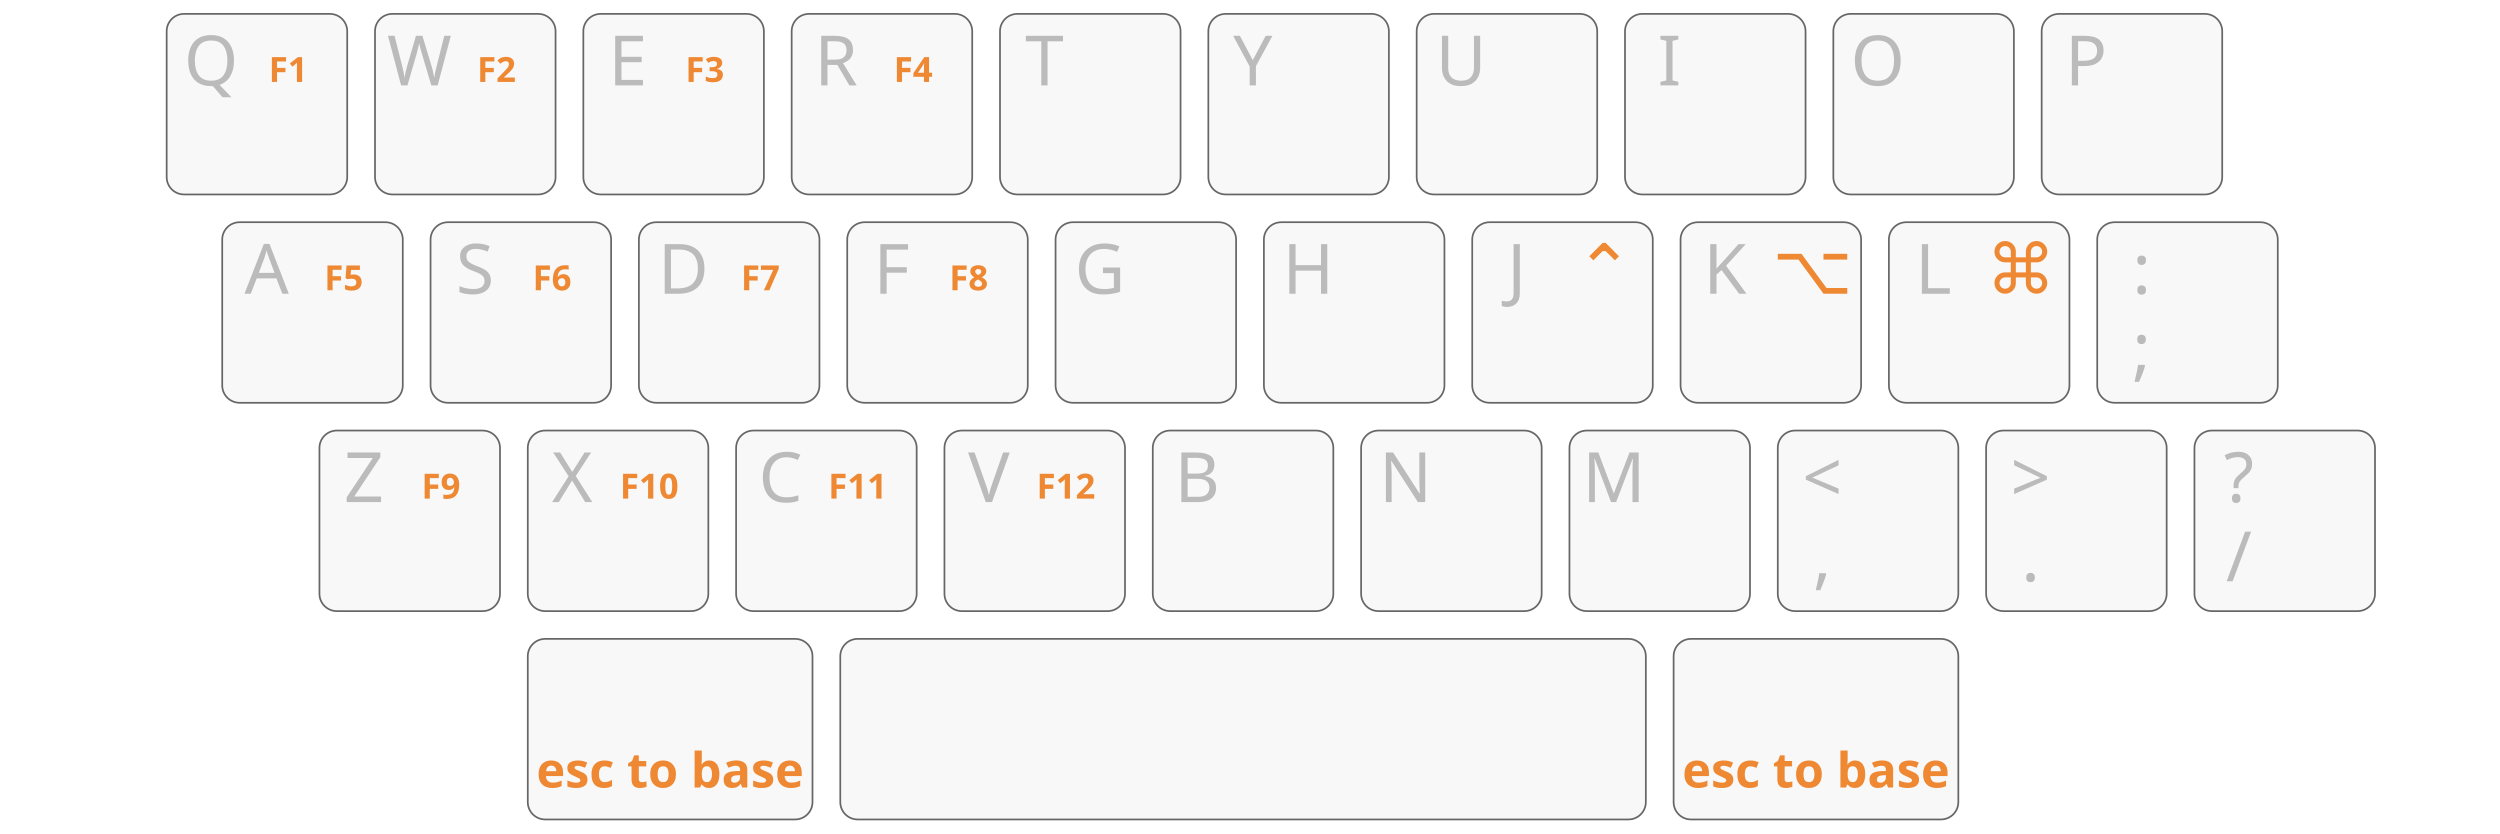
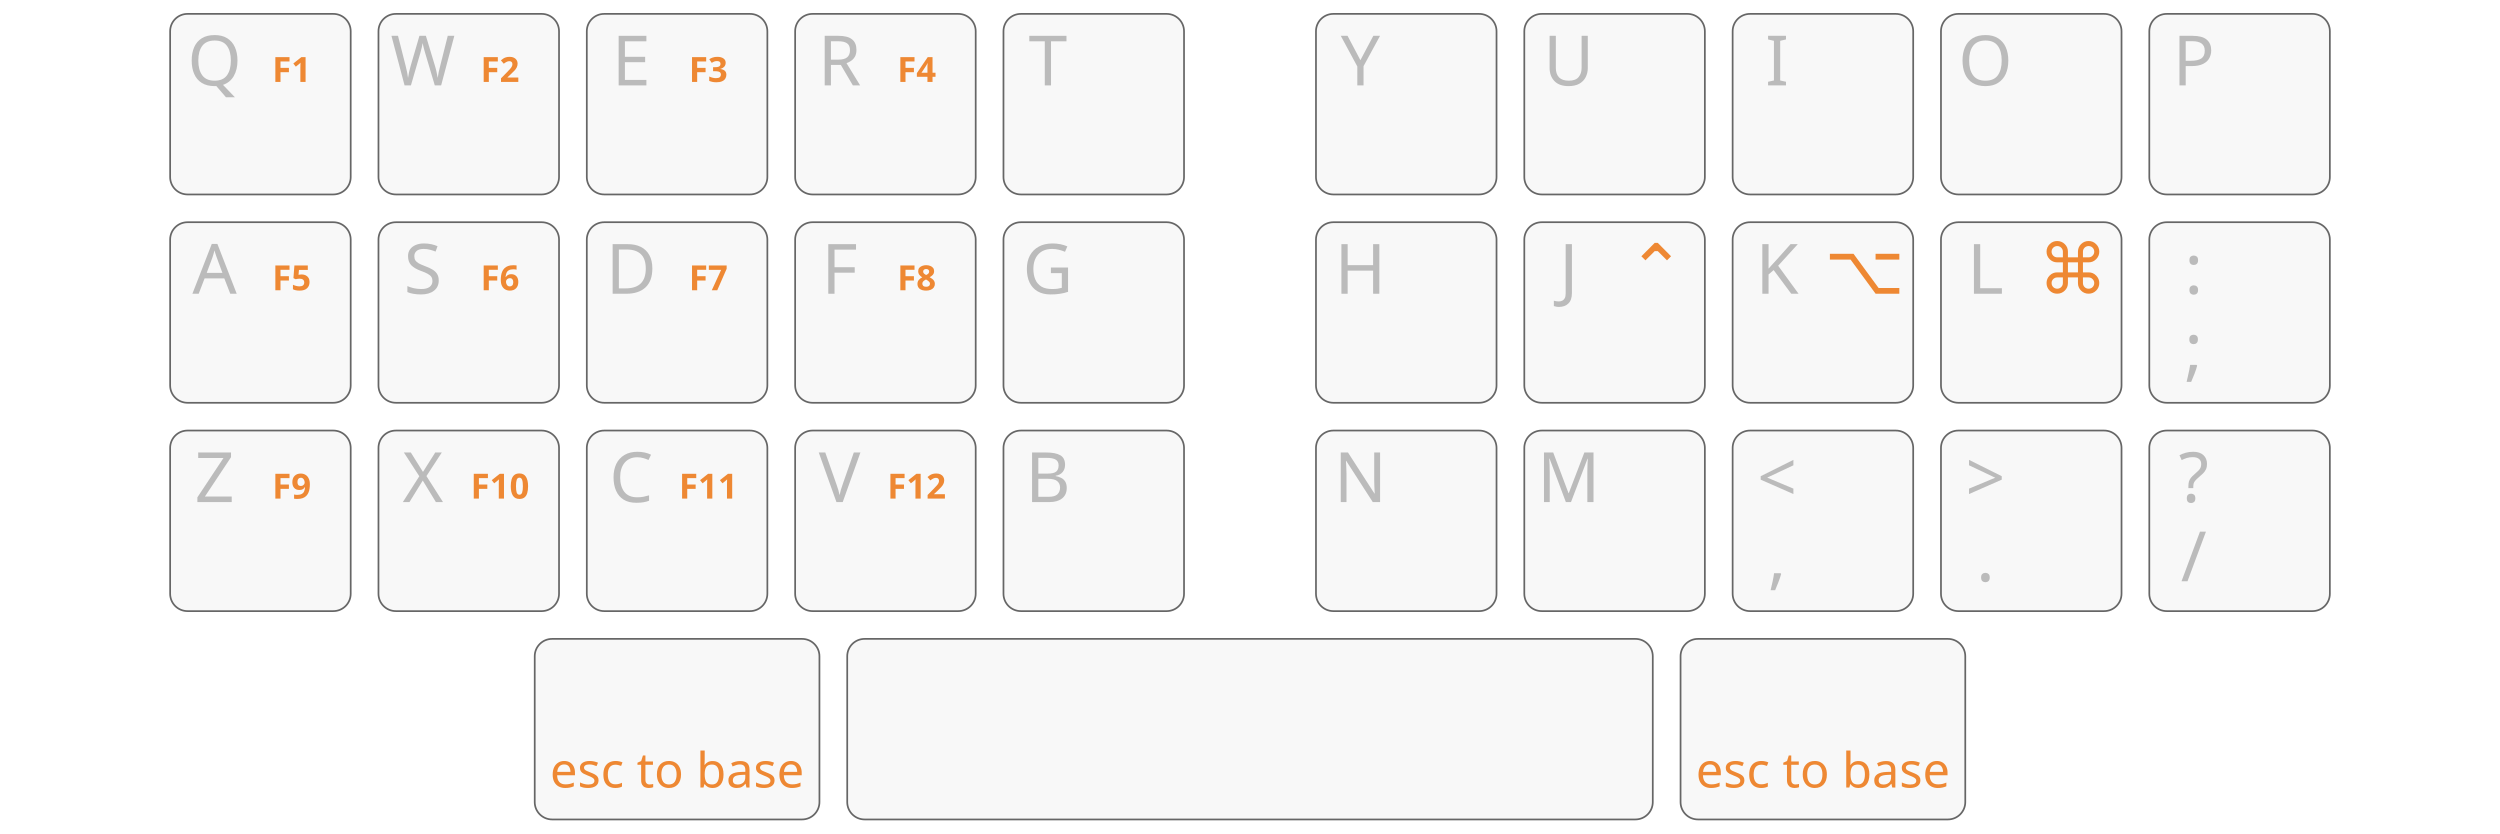
<svg xmlns="http://www.w3.org/2000/svg" viewBox="90 60 720 240">
  <style>
    :root {
      color-scheme: light dark;
    }
    rect {
      fill: #f8f8f8;
      stroke: #666;
      stroke-width: .5px;
    }
    text {
      fill: #bbb;
      font: normal 20px sans-serif;
      text-align: center;
      text-anchor: middle;
    }
    .dualKey { fill: #ddd; transform: translateY(26px); }

-     #row_AD { transform: translate(48px,  64px); }
+     #row_AD { transform: translate(64px,  64px); }
    #row_AC { transform: translate(64px, 124px); }
-     #row_AB { transform: translate(32px, 184px); }
-     #row_AA { transform: translate(62px, 244px); }
+     #row_AB { transform: translate(64px, 184px); }
+     #row_AA { transform: translate(64px, 244px); }
+     .left   { transform: translate(-15px, 0); }
+     .right  { transform: translate(+15px, 0); }

    .shortcut { font-size: 10px; transform: translate(-3px,  -1px); }
    .layerSym { font-weight: normal; }
    .layerMod { font-weight: bold; font-size: 14px; }
    .layerNav { font-weight: bold; }
    .right .layerNav { font-weight: normal; }

    .layerMod, .colorMod { fill: #333; }
    .layerSym, .colorSym { fill: blue; }
    .layerNav, .colorNav { fill: #e83; }
    #row_AA    .level2   { fill: #333; }

    @media (prefers-color-scheme: dark) {
      text                 { fill: #666; }
      rect                 { fill: #444; }
      .dualKey             { fill: #666; }
      .layerMod, .colorMod { fill: #eee; }
      .layerSym, .colorSym { fill: #99f; }
      .layerNav, .colorNav { fill: #e83; }
      #row_AA .level2      { fill: #ccc; }
    }
  </style>
  <g id="row_AD">
    <g class="left">
      <g transform="translate(90)">
        <rect width="52" height="52" rx="5" ry="5" />
        <text x="12.8" y="20.6" class="level2">Q</text>
        <text x="38.0" y="20.6" class="layerNav shortcut">F1</text>
      </g>
      <g transform="translate(150)">
        <rect width="52" height="52" rx="5" ry="5" />
        <text x="12.8" y="20.6" class="level2">W</text>
        <text x="38.0" y="20.6" class="layerNav shortcut">F2</text>
      </g>
      <g transform="translate(210)">
        <rect width="52" height="52" rx="5" ry="5" />
        <text x="12.8" y="20.6" class="level2">E</text>
        <text x="38.0" y="20.6" class="layerNav shortcut">F3</text>
      </g>
      <g transform="translate(270)">
        <rect width="52" height="52" rx="5" ry="5" />
        <text x="12.8" y="20.6" class="level2">R</text>
        <text x="38.0" y="20.6" class="layerNav shortcut">F4</text>
      </g>
      <g transform="translate(330)">
        <rect width="52" height="52" rx="5" ry="5" />
        <text x="12.8" y="20.6" class="level2">T</text>
      </g>
    </g>
    <g class="right">
      <g transform="translate(390)">
        <rect width="52" height="52" rx="5" ry="5" />
        <text x="12.8" y="20.6" class="level2">Y</text>
      </g>
      <g transform="translate(450)">
        <rect width="52" height="52" rx="5" ry="5" />
        <text x="12.8" y="20.6" class="level2">U</text>
      </g>
      <g transform="translate(510)">
        <rect width="52" height="52" rx="5" ry="5" />
        <text x="12.8" y="20.6" class="level2">I</text>
      </g>
      <g transform="translate(570)">
        <rect width="52" height="52" rx="5" ry="5" />
        <text x="12.8" y="20.6" class="level2">O</text>
      </g>
      <g transform="translate(630)">
        <rect width="52" height="52" rx="5" ry="5" />
        <text x="12.8" y="20.6" class="level2">P</text>
      </g>
    </g>
  </g>
  <g id="row_AC">
    <g class="left">
      <g transform="translate(90)">
        <rect width="52" height="52" rx="5" ry="5" />
        <text x="12.8" y="20.6" class="level2">A</text>
        <text x="38.0" y="20.6" class="layerNav shortcut">F5</text>
      </g>
      <g transform="translate(150)">
        <rect width="52" height="52" rx="5" ry="5" />
        <text x="12.8" y="20.6" class="level2">S</text>
        <text x="38.0" y="20.6" class="layerNav shortcut">F6</text>
      </g>
      <g transform="translate(210)">
        <rect width="52" height="52" rx="5" ry="5" />
        <text x="12.8" y="20.6" class="level2">D</text>
        <text x="38.0" y="20.6" class="layerNav shortcut">F7</text>
      </g>
      <g transform="translate(270)">
        <rect width="52" height="52" rx="5" ry="5" />
        <text x="12.8" y="20.6" class="level2">F</text>
        <text x="38.0" y="20.6" class="layerNav shortcut">F8</text>
      </g>
      <g transform="translate(330)">
        <rect width="52" height="52" rx="5" ry="5" />
        <text x="12.8" y="20.6" class="level2">G</text>
      </g>
    </g>
    <g class="right">
      <g transform="translate(390)">
        <rect width="52" height="52" rx="5" ry="5" />
        <text x="12.8" y="20.6" class="level2">H</text>
      </g>
      <g transform="translate(450)">
        <rect width="52" height="52" rx="5" ry="5" />
        <text x="12.8" y="20.6" class="level2">J</text>
        <text x="38.0" y="20.6" class="layerNav">⌃</text>
      </g>
      <g transform="translate(510)">
        <rect width="52" height="52" rx="5" ry="5" />
        <text x="12.8" y="20.6" class="level2">K</text>
        <text x="38.0" y="20.6" class="layerNav">⌥</text>
      </g>
      <g transform="translate(570)">
        <rect width="52" height="52" rx="5" ry="5" />
        <text x="12.8" y="20.6" class="level2">L</text>
        <text x="38.0" y="20.6" class="layerNav">⌘</text>
      </g>
      <g transform="translate(630)">
        <rect width="52" height="52" rx="5" ry="5" />
        <text x="12.8" y="43.4" class="level1">;</text>
        <text x="12.8" y="20.6" class="level2">:</text>
      </g>
    </g>
  </g>
  <g id="row_AB">
    <g class="left">
-       <g transform="translate(150)">
+       <g transform="translate(90)">
        <rect width="52" height="52" rx="5" ry="5" />
        <g>
          <text x="12.8" y="20.6" class="level2">Z</text>
          <text x="38.0" y="20.6" class="layerNav shortcut">F9</text>
        </g>
      </g>
-       <g transform="translate(210)">
+       <g transform="translate(150)">
        <rect width="52" height="52" rx="5" ry="5" />
        <g>
          <text x="12.8" y="20.6" class="level2">X</text>
          <text x="38.0" y="20.6" class="layerNav shortcut">F10</text>
        </g>
      </g>
-       <g transform="translate(270)">
+       <g transform="translate(210)">
        <rect width="52" height="52" rx="5" ry="5" />
        <g>
          <text x="12.8" y="20.6" class="level2">C</text>
          <text x="38.0" y="20.6" class="layerNav shortcut">F11</text>
        </g>
      </g>
-       <g transform="translate(330)">
+       <g transform="translate(270)">
        <rect width="52" height="52" rx="5" ry="5" />
        <g>
          <text x="12.8" y="20.6" class="level2">V</text>
          <text x="38.0" y="20.6" class="layerNav shortcut">F12</text>
        </g>
      </g>
+       <g transform="translate(330)">
+         <rect width="52" height="52" rx="5" ry="5" />
+         <g>
+           <text x="12.8" y="20.6" class="level2">B</text>
+         </g>
+       </g>
+     </g>
+     <g class="right">
      <g transform="translate(390)">
        <rect width="52" height="52" rx="5" ry="5" />
-         <g>
-           <text x="12.8" y="20.6" class="level2">B</text>
-         </g>
-       </g>
-     </g>
-     <g class="right">
+         <text x="12.8" y="20.6" class="level2">N</text>
+       </g>
      <g transform="translate(450)">
        <rect width="52" height="52" rx="5" ry="5" />
-         <text x="12.8" y="20.6" class="level2">N</text>
+         <text x="12.8" y="20.6" class="level2">M</text>
      </g>
      <g transform="translate(510)">
-         <rect width="52" height="52" rx="5" ry="5" />
-         <text x="12.8" y="20.6" class="level2">M</text>
-       </g>
-       <g transform="translate(570)">
        <rect width="52" height="52" rx="5" ry="5" />
        <text x="12.8" y="43.4" class="level1">,</text>
        <text x="12.8" y="20.6" class="level2">&lt;</text>
      </g>
-       <g transform="translate(630)">
+       <g transform="translate(570)">
        <rect width="52" height="52" rx="5" ry="5" />
        <text x="12.8" y="43.4" class="level1">.</text>
        <text x="12.8" y="20.6" class="level2">&gt;</text>
      </g>
-       <g transform="translate(690)">
+       <g transform="translate(630)">
        <rect width="52" height="52" rx="5" ry="5" />
        <text x="12.8" y="43.4" class="level1">/</text>
        <text x="12.8" y="20.6" class="level2">?</text>
      </g>
    </g>
  </g>
  <g id="row_AA">
    <g transform="translate(180)">
      <rect width="82" height="52" rx="5" ry="5" />
-       <text x="41" y="42.8" class="layerMod layerNav">esc to base</text>
+       <text x="41" y="42.8" class="layerMod layerNav" style="font-weight: normal;">esc to base</text>
    </g>
    <g transform="translate(270)">
      <rect width="232" height="52" rx="5" ry="5" />
    </g>
    <g transform="translate(510)">
      <rect width="82" height="52" rx="5" ry="5" />
-       <text x="41" y="42.8" class="layerMod layerNav">esc to base</text>
+       <text x="41" y="42.8" class="layerMod layerNav" style="font-weight: normal;">esc to base</text>
    </g>
  </g>
</svg>
